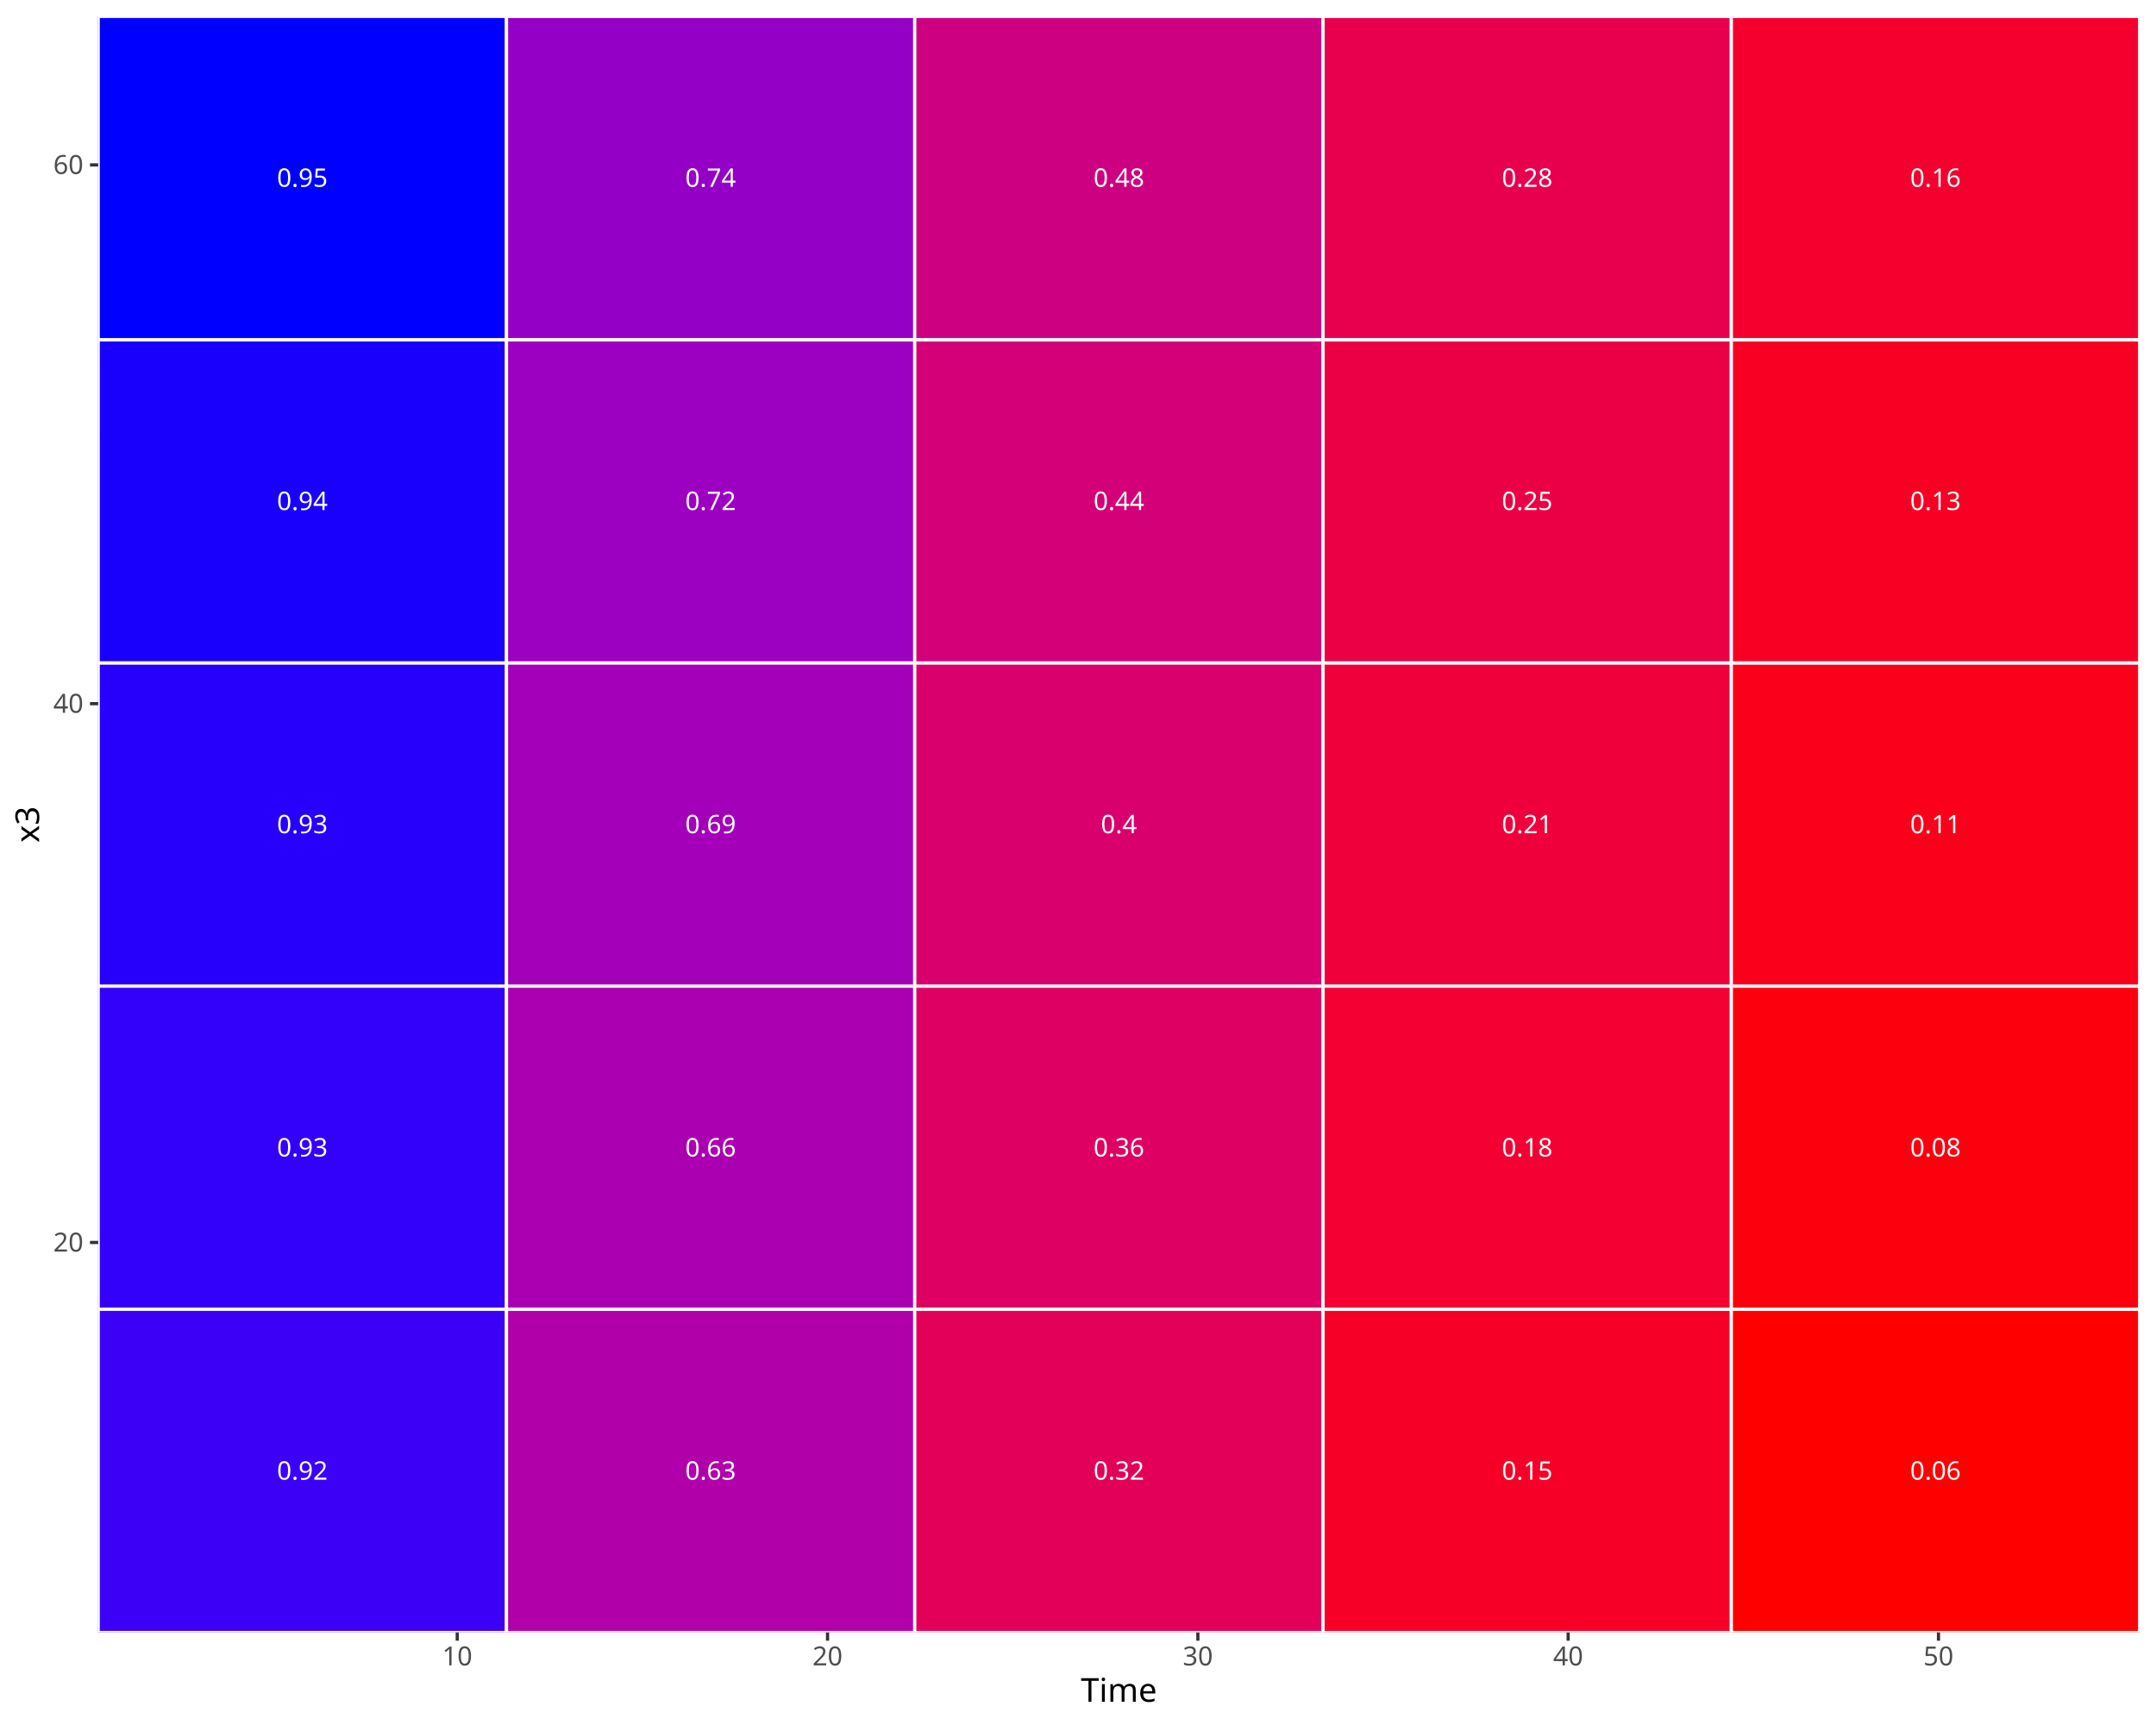
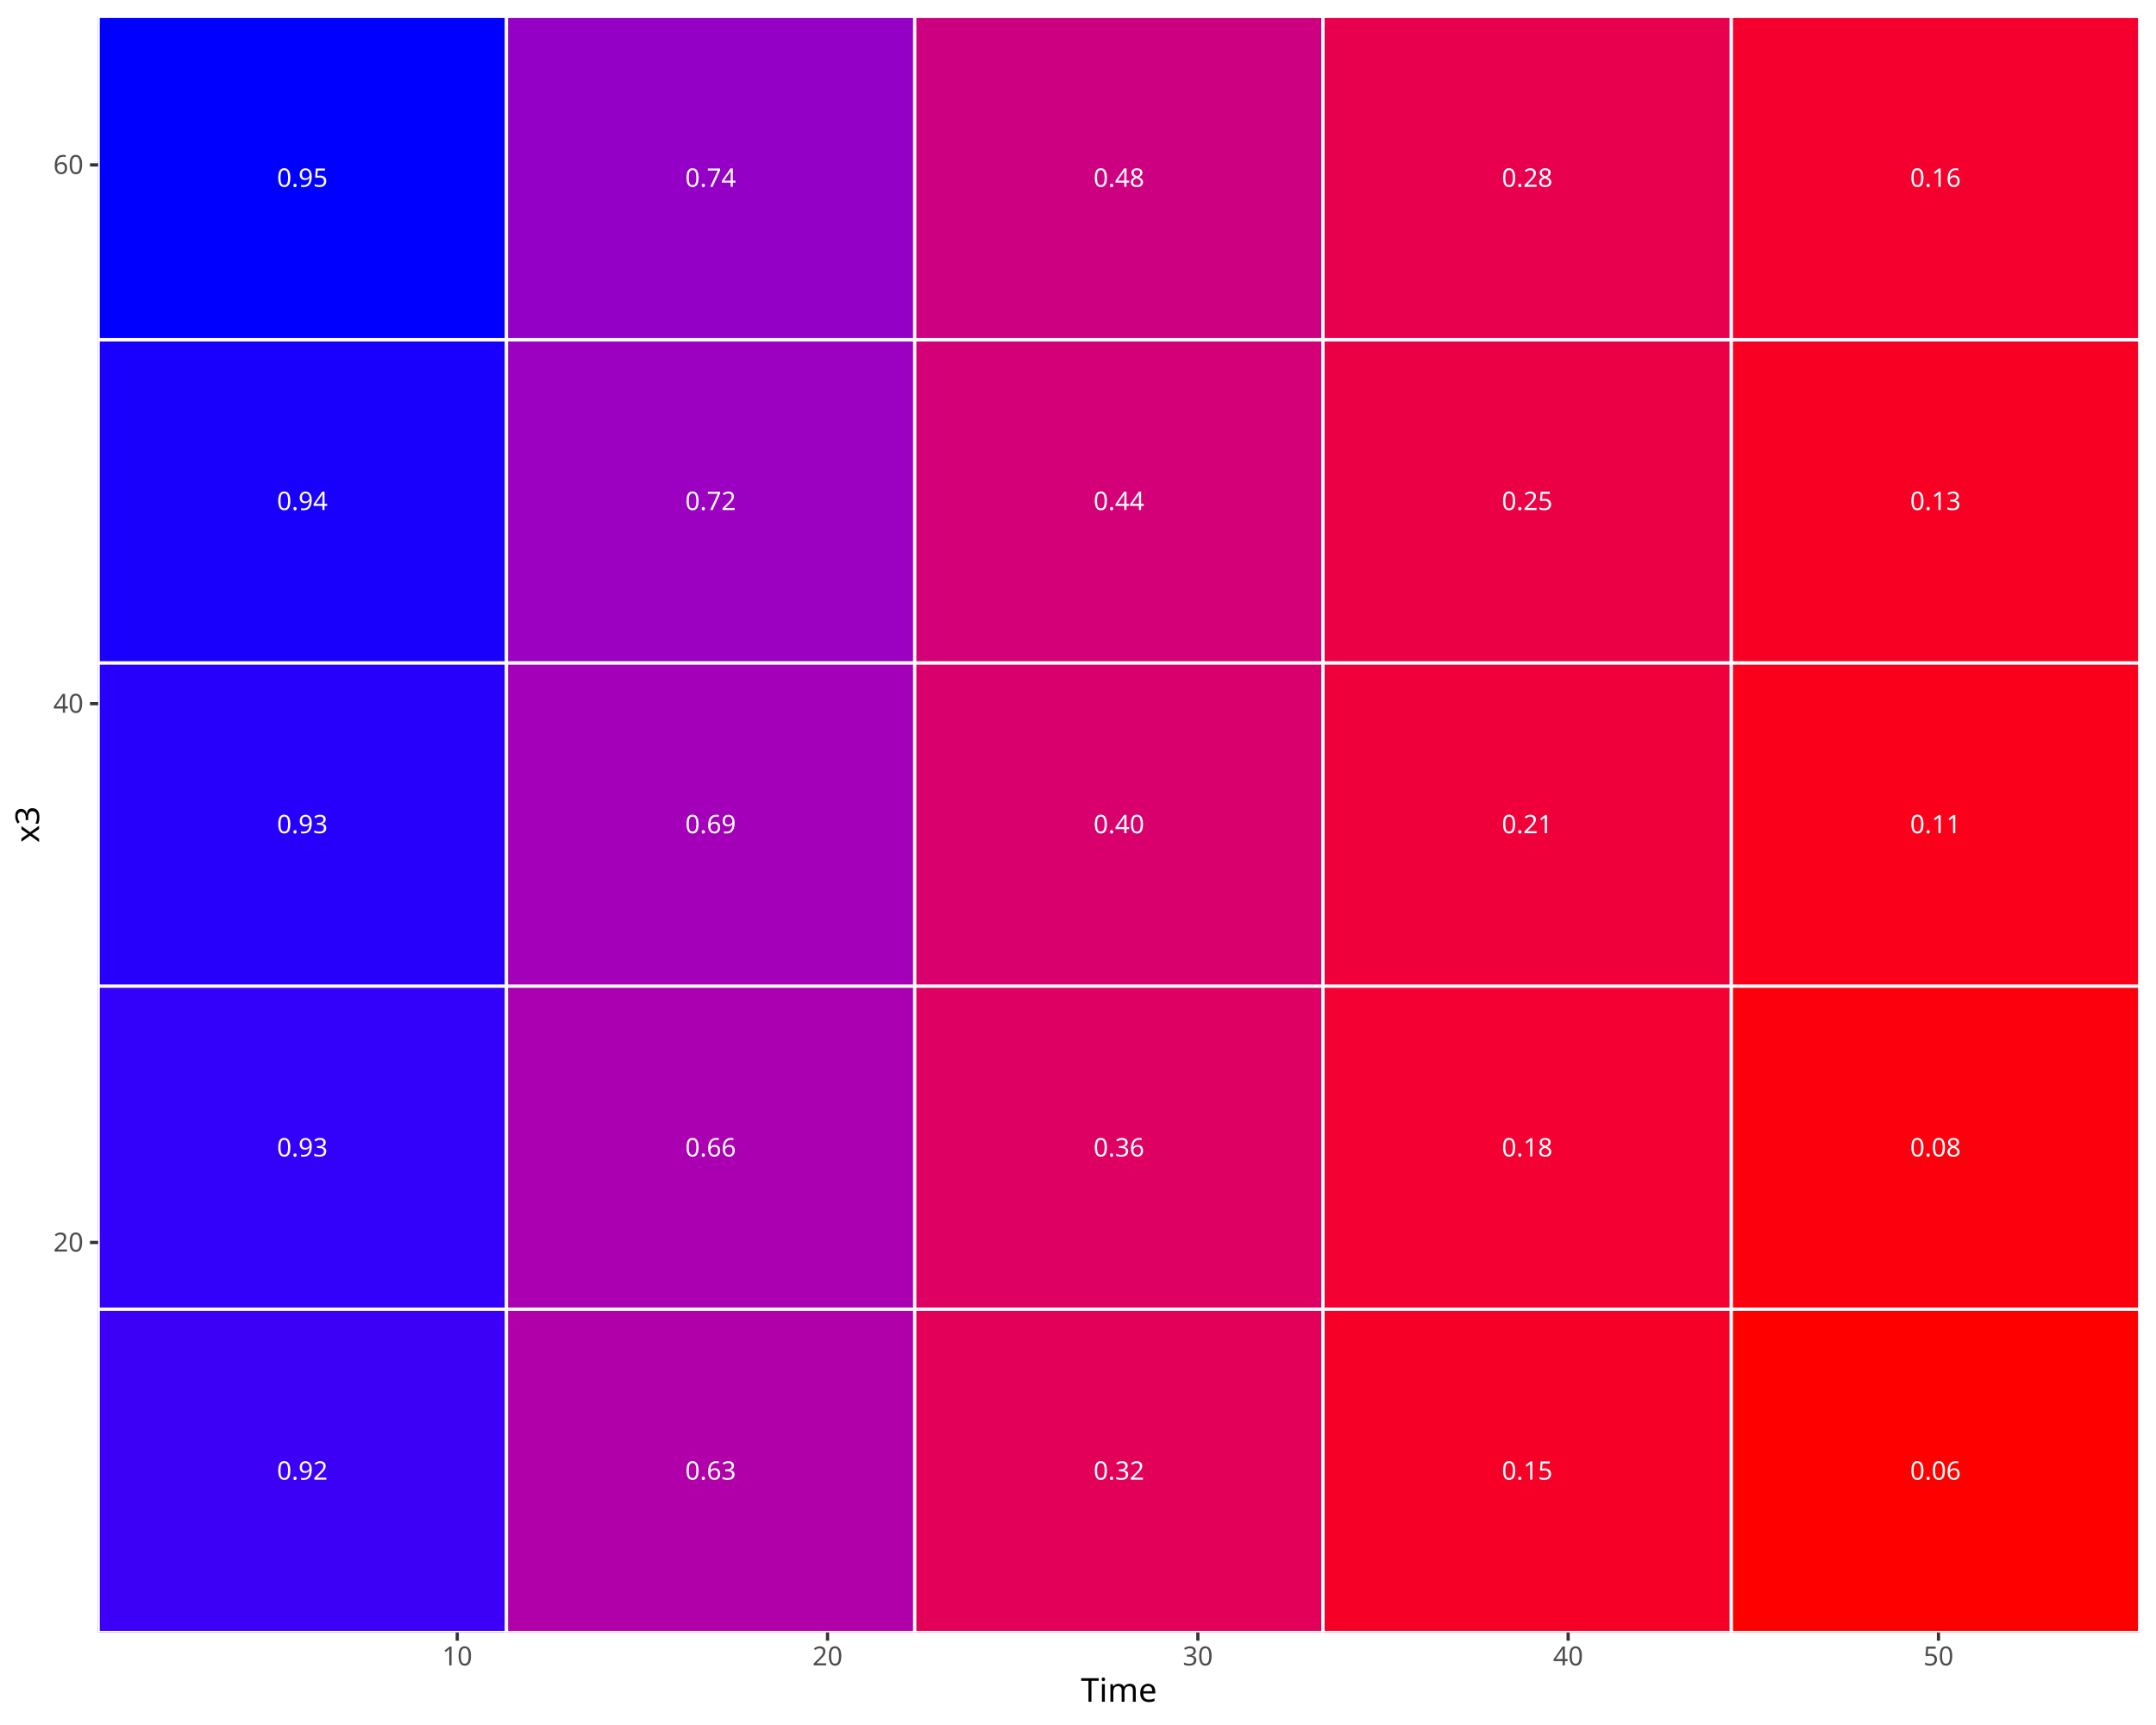
<svg xmlns="http://www.w3.org/2000/svg" class="svglite" data-engine-version="2.0" width="720.00pt" height="576.00pt" viewBox="0 0 720.00 576.00">
  <defs>
    <style type="text/css">
    .svglite line, .svglite polyline, .svglite polygon, .svglite path, .svglite rect, .svglite circle {
      fill: none;
      stroke: #000000;
      stroke-linecap: round;
      stroke-linejoin: round;
      stroke-miterlimit: 10.00;
    }
  </style>
  </defs>
  <rect width="100%" height="100%" style="stroke: none; fill: #FFFFFF;" />
  <defs>
    <clipPath id="cpMC4wMHw3MjAuMDB8MC4wMHw1NzYuMDA=">
      <rect x="0.00" y="0.00" width="720.00" height="576.00" />
    </clipPath>
  </defs>
  <g clip-path="url(#cpMC4wMHw3MjAuMDB8MC4wMHw1NzYuMDA=)">
    <rect x="0.00" y="0.00" width="720.00" height="576.00" style="stroke-width: 1.07; stroke: #FFFFFF; fill: #FFFFFF;" />
  </g>
  <defs>
    <clipPath id="cpMzIuNzl8NzE0LjUyfDUuNDh8NTQ1LjEx">
      <rect x="32.79" y="5.48" width="681.73" height="539.63" />
    </clipPath>
  </defs>
  <g clip-path="url(#cpMzIuNzl8NzE0LjUyfDUuNDh8NTQ1LjEx)">
    <rect x="32.79" y="5.48" width="681.73" height="539.63" style="stroke-width: 1.07; stroke: none; fill: #FFFFFF;" />
    <polyline points="32.79,504.84 714.52,504.84 " style="stroke-width: 0.53; stroke: #EBEBEB; stroke-linecap: butt;" />
    <polyline points="32.79,324.93 714.52,324.93 " style="stroke-width: 0.53; stroke: #EBEBEB; stroke-linecap: butt;" />
    <polyline points="32.79,145.01 714.52,145.01 " style="stroke-width: 0.53; stroke: #EBEBEB; stroke-linecap: butt;" />
    <polyline points="90.87,545.11 90.87,5.48 " style="stroke-width: 0.53; stroke: #EBEBEB; stroke-linecap: butt;" />
    <polyline points="214.53,545.11 214.53,5.48 " style="stroke-width: 0.53; stroke: #EBEBEB; stroke-linecap: butt;" />
    <polyline points="338.19,545.11 338.19,5.48 " style="stroke-width: 0.53; stroke: #EBEBEB; stroke-linecap: butt;" />
    <polyline points="461.86,545.11 461.86,5.48 " style="stroke-width: 0.53; stroke: #EBEBEB; stroke-linecap: butt;" />
    <polyline points="585.52,545.11 585.52,5.48 " style="stroke-width: 0.53; stroke: #EBEBEB; stroke-linecap: butt;" />
    <polyline points="709.19,545.11 709.19,5.48 " style="stroke-width: 0.53; stroke: #EBEBEB; stroke-linecap: butt;" />
    <polyline points="32.79,414.88 714.52,414.88 " style="stroke-width: 1.07; stroke: #EBEBEB; stroke-linecap: butt;" />
    <polyline points="32.79,234.97 714.52,234.97 " style="stroke-width: 1.07; stroke: #EBEBEB; stroke-linecap: butt;" />
    <polyline points="32.79,55.06 714.52,55.06 " style="stroke-width: 1.07; stroke: #EBEBEB; stroke-linecap: butt;" />
    <polyline points="152.70,545.11 152.70,5.48 " style="stroke-width: 1.07; stroke: #EBEBEB; stroke-linecap: butt;" />
    <polyline points="276.36,545.11 276.36,5.48 " style="stroke-width: 1.07; stroke: #EBEBEB; stroke-linecap: butt;" />
    <polyline points="400.03,545.11 400.03,5.48 " style="stroke-width: 1.07; stroke: #EBEBEB; stroke-linecap: butt;" />
    <polyline points="523.69,545.11 523.69,5.48 " style="stroke-width: 1.07; stroke: #EBEBEB; stroke-linecap: butt;" />
    <polyline points="647.36,545.11 647.36,5.48 " style="stroke-width: 1.07; stroke: #EBEBEB; stroke-linecap: butt;" />
    <rect x="32.79" y="329.26" width="136.35" height="107.93" style="stroke-width: 1.07; stroke: #FFFFFF; stroke-linecap: square; stroke-linejoin: miter; fill: #3300F9;" />
    <rect x="32.79" y="221.33" width="136.35" height="107.93" style="stroke-width: 1.07; stroke: #FFFFFF; stroke-linecap: square; stroke-linejoin: miter; fill: #2700FB;" />
    <rect x="32.79" y="113.41" width="136.35" height="107.93" style="stroke-width: 1.07; stroke: #FFFFFF; stroke-linecap: square; stroke-linejoin: miter; fill: #1900FD;" />
    <rect x="32.79" y="437.19" width="136.35" height="107.93" style="stroke-width: 1.07; stroke: #FFFFFF; stroke-linecap: square; stroke-linejoin: miter; fill: #3C00F7;" />
    <rect x="32.79" y="5.48" width="136.35" height="107.93" style="stroke-width: 1.07; stroke: #FFFFFF; stroke-linecap: square; stroke-linejoin: miter; fill: #0000FF;" />
    <rect x="169.14" y="329.26" width="136.35" height="107.93" style="stroke-width: 1.07; stroke: #FFFFFF; stroke-linecap: square; stroke-linejoin: miter; fill: #AB00B2;" />
    <rect x="169.14" y="221.33" width="136.35" height="107.93" style="stroke-width: 1.07; stroke: #FFFFFF; stroke-linecap: square; stroke-linejoin: miter; fill: #A400B9;" />
    <rect x="169.14" y="113.41" width="136.35" height="107.93" style="stroke-width: 1.07; stroke: #FFFFFF; stroke-linecap: square; stroke-linejoin: miter; fill: #9C00C1;" />
    <rect x="169.14" y="437.19" width="136.35" height="107.93" style="stroke-width: 1.07; stroke: #FFFFFF; stroke-linecap: square; stroke-linejoin: miter; fill: #B100AA;" />
    <rect x="169.14" y="5.48" width="136.35" height="107.93" style="stroke-width: 1.07; stroke: #FFFFFF; stroke-linecap: square; stroke-linejoin: miter; fill: #9500C7;" />
    <rect x="305.48" y="329.26" width="136.35" height="107.93" style="stroke-width: 1.07; stroke: #FFFFFF; stroke-linecap: square; stroke-linejoin: miter; fill: #DF0063;" />
    <rect x="305.48" y="221.33" width="136.35" height="107.93" style="stroke-width: 1.07; stroke: #FFFFFF; stroke-linecap: square; stroke-linejoin: miter; fill: #D9006D;" />
    <rect x="305.48" y="113.41" width="136.35" height="107.93" style="stroke-width: 1.07; stroke: #FFFFFF; stroke-linecap: square; stroke-linejoin: miter; fill: #D40078;" />
    <rect x="305.48" y="437.19" width="136.35" height="107.93" style="stroke-width: 1.07; stroke: #FFFFFF; stroke-linecap: square; stroke-linejoin: miter; fill: #E30059;" />
    <rect x="305.48" y="5.48" width="136.35" height="107.93" style="stroke-width: 1.07; stroke: #FFFFFF; stroke-linecap: square; stroke-linejoin: miter; fill: #CE0082;" />
    <rect x="441.83" y="329.26" width="136.35" height="107.93" style="stroke-width: 1.07; stroke: #FFFFFF; stroke-linecap: square; stroke-linejoin: miter; fill: #F40032;" />
    <rect x="441.83" y="221.33" width="136.35" height="107.93" style="stroke-width: 1.07; stroke: #FFFFFF; stroke-linecap: square; stroke-linejoin: miter; fill: #F0003B;" />
    <rect x="441.83" y="113.41" width="136.35" height="107.93" style="stroke-width: 1.07; stroke: #FFFFFF; stroke-linecap: square; stroke-linejoin: miter; fill: #EC0045;" />
    <rect x="441.83" y="437.19" width="136.35" height="107.93" style="stroke-width: 1.07; stroke: #FFFFFF; stroke-linecap: square; stroke-linejoin: miter; fill: #F70028;" />
    <rect x="441.83" y="5.48" width="136.35" height="107.93" style="stroke-width: 1.07; stroke: #FFFFFF; stroke-linecap: square; stroke-linejoin: miter; fill: #E8004F;" />
    <rect x="578.18" y="329.26" width="136.35" height="107.93" style="stroke-width: 1.07; stroke: #FFFFFF; stroke-linecap: square; stroke-linejoin: miter; fill: #FD000E;" />
    <rect x="578.18" y="221.33" width="136.35" height="107.93" style="stroke-width: 1.07; stroke: #FFFFFF; stroke-linecap: square; stroke-linejoin: miter; fill: #FB001A;" />
    <rect x="578.18" y="113.41" width="136.35" height="107.93" style="stroke-width: 1.07; stroke: #FFFFFF; stroke-linecap: square; stroke-linejoin: miter; fill: #F80024;" />
    <rect x="578.18" y="437.19" width="136.35" height="107.93" style="stroke-width: 1.07; stroke: #FFFFFF; stroke-linecap: square; stroke-linejoin: miter; fill: #FF0000;" />
    <rect x="578.18" y="5.48" width="136.35" height="107.93" style="stroke-width: 1.07; stroke: #FFFFFF; stroke-linecap: square; stroke-linejoin: miter; fill: #F5002E;" />
    <text x="100.97" y="386.16" text-anchor="middle" style="font-size: 8.54px; fill: #FFFFFF; font-family: sans;" textLength="16.61px" lengthAdjust="spacingAndGlyphs">0.93</text>
    <text x="100.97" y="278.23" text-anchor="middle" style="font-size: 8.54px; fill: #FFFFFF; font-family: sans;" textLength="16.61px" lengthAdjust="spacingAndGlyphs">0.93</text>
    <text x="100.97" y="170.31" text-anchor="middle" style="font-size: 8.54px; fill: #FFFFFF; font-family: sans;" textLength="16.61px" lengthAdjust="spacingAndGlyphs">0.94</text>
    <text x="100.97" y="494.09" text-anchor="middle" style="font-size: 8.54px; fill: #FFFFFF; font-family: sans;" textLength="16.61px" lengthAdjust="spacingAndGlyphs">0.92</text>
    <text x="100.97" y="62.38" text-anchor="middle" style="font-size: 8.54px; fill: #FFFFFF; font-family: sans;" textLength="16.61px" lengthAdjust="spacingAndGlyphs">0.95</text>
    <text x="237.31" y="386.16" text-anchor="middle" style="font-size: 8.54px; fill: #FFFFFF; font-family: sans;" textLength="16.61px" lengthAdjust="spacingAndGlyphs">0.66</text>
    <text x="237.31" y="278.23" text-anchor="middle" style="font-size: 8.54px; fill: #FFFFFF; font-family: sans;" textLength="16.61px" lengthAdjust="spacingAndGlyphs">0.69</text>
    <text x="237.31" y="170.31" text-anchor="middle" style="font-size: 8.54px; fill: #FFFFFF; font-family: sans;" textLength="16.61px" lengthAdjust="spacingAndGlyphs">0.72</text>
    <text x="237.31" y="494.09" text-anchor="middle" style="font-size: 8.54px; fill: #FFFFFF; font-family: sans;" textLength="16.61px" lengthAdjust="spacingAndGlyphs">0.63</text>
    <text x="237.31" y="62.38" text-anchor="middle" style="font-size: 8.54px; fill: #FFFFFF; font-family: sans;" textLength="16.61px" lengthAdjust="spacingAndGlyphs">0.74</text>
    <text x="373.66" y="386.16" text-anchor="middle" style="font-size: 8.54px; fill: #FFFFFF; font-family: sans;" textLength="16.61px" lengthAdjust="spacingAndGlyphs">0.36</text>
-     <text x="373.66" y="278.23" text-anchor="middle" style="font-size: 8.54px; fill: #FFFFFF; font-family: sans;" textLength="11.87px" lengthAdjust="spacingAndGlyphs">0.4</text>
+     <text x="373.66" y="278.23" text-anchor="middle" style="font-size: 8.54px; fill: #FFFFFF; font-family: sans;" textLength="16.61px" lengthAdjust="spacingAndGlyphs">0.40</text>
    <text x="373.66" y="170.31" text-anchor="middle" style="font-size: 8.54px; fill: #FFFFFF; font-family: sans;" textLength="16.61px" lengthAdjust="spacingAndGlyphs">0.44</text>
    <text x="373.66" y="494.09" text-anchor="middle" style="font-size: 8.54px; fill: #FFFFFF; font-family: sans;" textLength="16.61px" lengthAdjust="spacingAndGlyphs">0.32</text>
    <text x="373.66" y="62.38" text-anchor="middle" style="font-size: 8.54px; fill: #FFFFFF; font-family: sans;" textLength="16.61px" lengthAdjust="spacingAndGlyphs">0.48</text>
    <text x="510.00" y="386.16" text-anchor="middle" style="font-size: 8.54px; fill: #FFFFFF; font-family: sans;" textLength="16.61px" lengthAdjust="spacingAndGlyphs">0.18</text>
    <text x="510.00" y="278.23" text-anchor="middle" style="font-size: 8.54px; fill: #FFFFFF; font-family: sans;" textLength="16.61px" lengthAdjust="spacingAndGlyphs">0.21</text>
    <text x="510.00" y="170.31" text-anchor="middle" style="font-size: 8.54px; fill: #FFFFFF; font-family: sans;" textLength="16.61px" lengthAdjust="spacingAndGlyphs">0.25</text>
    <text x="510.00" y="494.09" text-anchor="middle" style="font-size: 8.54px; fill: #FFFFFF; font-family: sans;" textLength="16.61px" lengthAdjust="spacingAndGlyphs">0.15</text>
    <text x="510.00" y="62.38" text-anchor="middle" style="font-size: 8.54px; fill: #FFFFFF; font-family: sans;" textLength="16.61px" lengthAdjust="spacingAndGlyphs">0.28</text>
    <text x="646.35" y="386.16" text-anchor="middle" style="font-size: 8.54px; fill: #FFFFFF; font-family: sans;" textLength="16.61px" lengthAdjust="spacingAndGlyphs">0.08</text>
    <text x="646.35" y="278.23" text-anchor="middle" style="font-size: 8.54px; fill: #FFFFFF; font-family: sans;" textLength="16.61px" lengthAdjust="spacingAndGlyphs">0.11</text>
    <text x="646.35" y="170.31" text-anchor="middle" style="font-size: 8.54px; fill: #FFFFFF; font-family: sans;" textLength="16.61px" lengthAdjust="spacingAndGlyphs">0.13</text>
    <text x="646.35" y="494.09" text-anchor="middle" style="font-size: 8.54px; fill: #FFFFFF; font-family: sans;" textLength="16.61px" lengthAdjust="spacingAndGlyphs">0.06</text>
    <text x="646.35" y="62.38" text-anchor="middle" style="font-size: 8.54px; fill: #FFFFFF; font-family: sans;" textLength="16.61px" lengthAdjust="spacingAndGlyphs">0.16</text>
  </g>
  <g clip-path="url(#cpMC4wMHw3MjAuMDB8MC4wMHw1NzYuMDA=)">
    <text x="27.86" y="417.91" text-anchor="end" style="font-size: 8.80px; fill: #4D4D4D; font-family: sans;" textLength="9.79px" lengthAdjust="spacingAndGlyphs">20</text>
    <text x="27.86" y="238.00" text-anchor="end" style="font-size: 8.80px; fill: #4D4D4D; font-family: sans;" textLength="9.79px" lengthAdjust="spacingAndGlyphs">40</text>
    <text x="27.86" y="58.09" text-anchor="end" style="font-size: 8.80px; fill: #4D4D4D; font-family: sans;" textLength="9.79px" lengthAdjust="spacingAndGlyphs">60</text>
    <polyline points="30.05,414.88 32.79,414.88 " style="stroke-width: 1.07; stroke: #333333; stroke-linecap: butt;" />
    <polyline points="30.05,234.97 32.79,234.97 " style="stroke-width: 1.07; stroke: #333333; stroke-linecap: butt;" />
    <polyline points="30.05,55.06 32.79,55.06 " style="stroke-width: 1.07; stroke: #333333; stroke-linecap: butt;" />
    <polyline points="152.70,547.85 152.70,545.11 " style="stroke-width: 1.07; stroke: #333333; stroke-linecap: butt;" />
    <polyline points="276.36,547.85 276.36,545.11 " style="stroke-width: 1.07; stroke: #333333; stroke-linecap: butt;" />
    <polyline points="400.03,547.85 400.03,545.11 " style="stroke-width: 1.07; stroke: #333333; stroke-linecap: butt;" />
    <polyline points="523.69,547.85 523.69,545.11 " style="stroke-width: 1.07; stroke: #333333; stroke-linecap: butt;" />
    <polyline points="647.36,547.85 647.36,545.11 " style="stroke-width: 1.07; stroke: #333333; stroke-linecap: butt;" />
    <text x="152.70" y="556.10" text-anchor="middle" style="font-size: 8.80px; fill: #4D4D4D; font-family: sans;" textLength="9.79px" lengthAdjust="spacingAndGlyphs">10</text>
    <text x="276.36" y="556.10" text-anchor="middle" style="font-size: 8.80px; fill: #4D4D4D; font-family: sans;" textLength="9.79px" lengthAdjust="spacingAndGlyphs">20</text>
    <text x="400.03" y="556.10" text-anchor="middle" style="font-size: 8.80px; fill: #4D4D4D; font-family: sans;" textLength="9.79px" lengthAdjust="spacingAndGlyphs">30</text>
    <text x="523.69" y="556.10" text-anchor="middle" style="font-size: 8.80px; fill: #4D4D4D; font-family: sans;" textLength="9.79px" lengthAdjust="spacingAndGlyphs">40</text>
    <text x="647.36" y="556.10" text-anchor="middle" style="font-size: 8.80px; fill: #4D4D4D; font-family: sans;" textLength="9.79px" lengthAdjust="spacingAndGlyphs">50</text>
    <text x="373.66" y="568.24" text-anchor="middle" style="font-size: 11.00px; font-family: sans;" textLength="24.45px" lengthAdjust="spacingAndGlyphs">Time</text>
    <text transform="translate(13.05,275.30) rotate(-90)" text-anchor="middle" style="font-size: 11.00px; font-family: sans;" textLength="11.62px" lengthAdjust="spacingAndGlyphs">x3</text>
  </g>
</svg>
